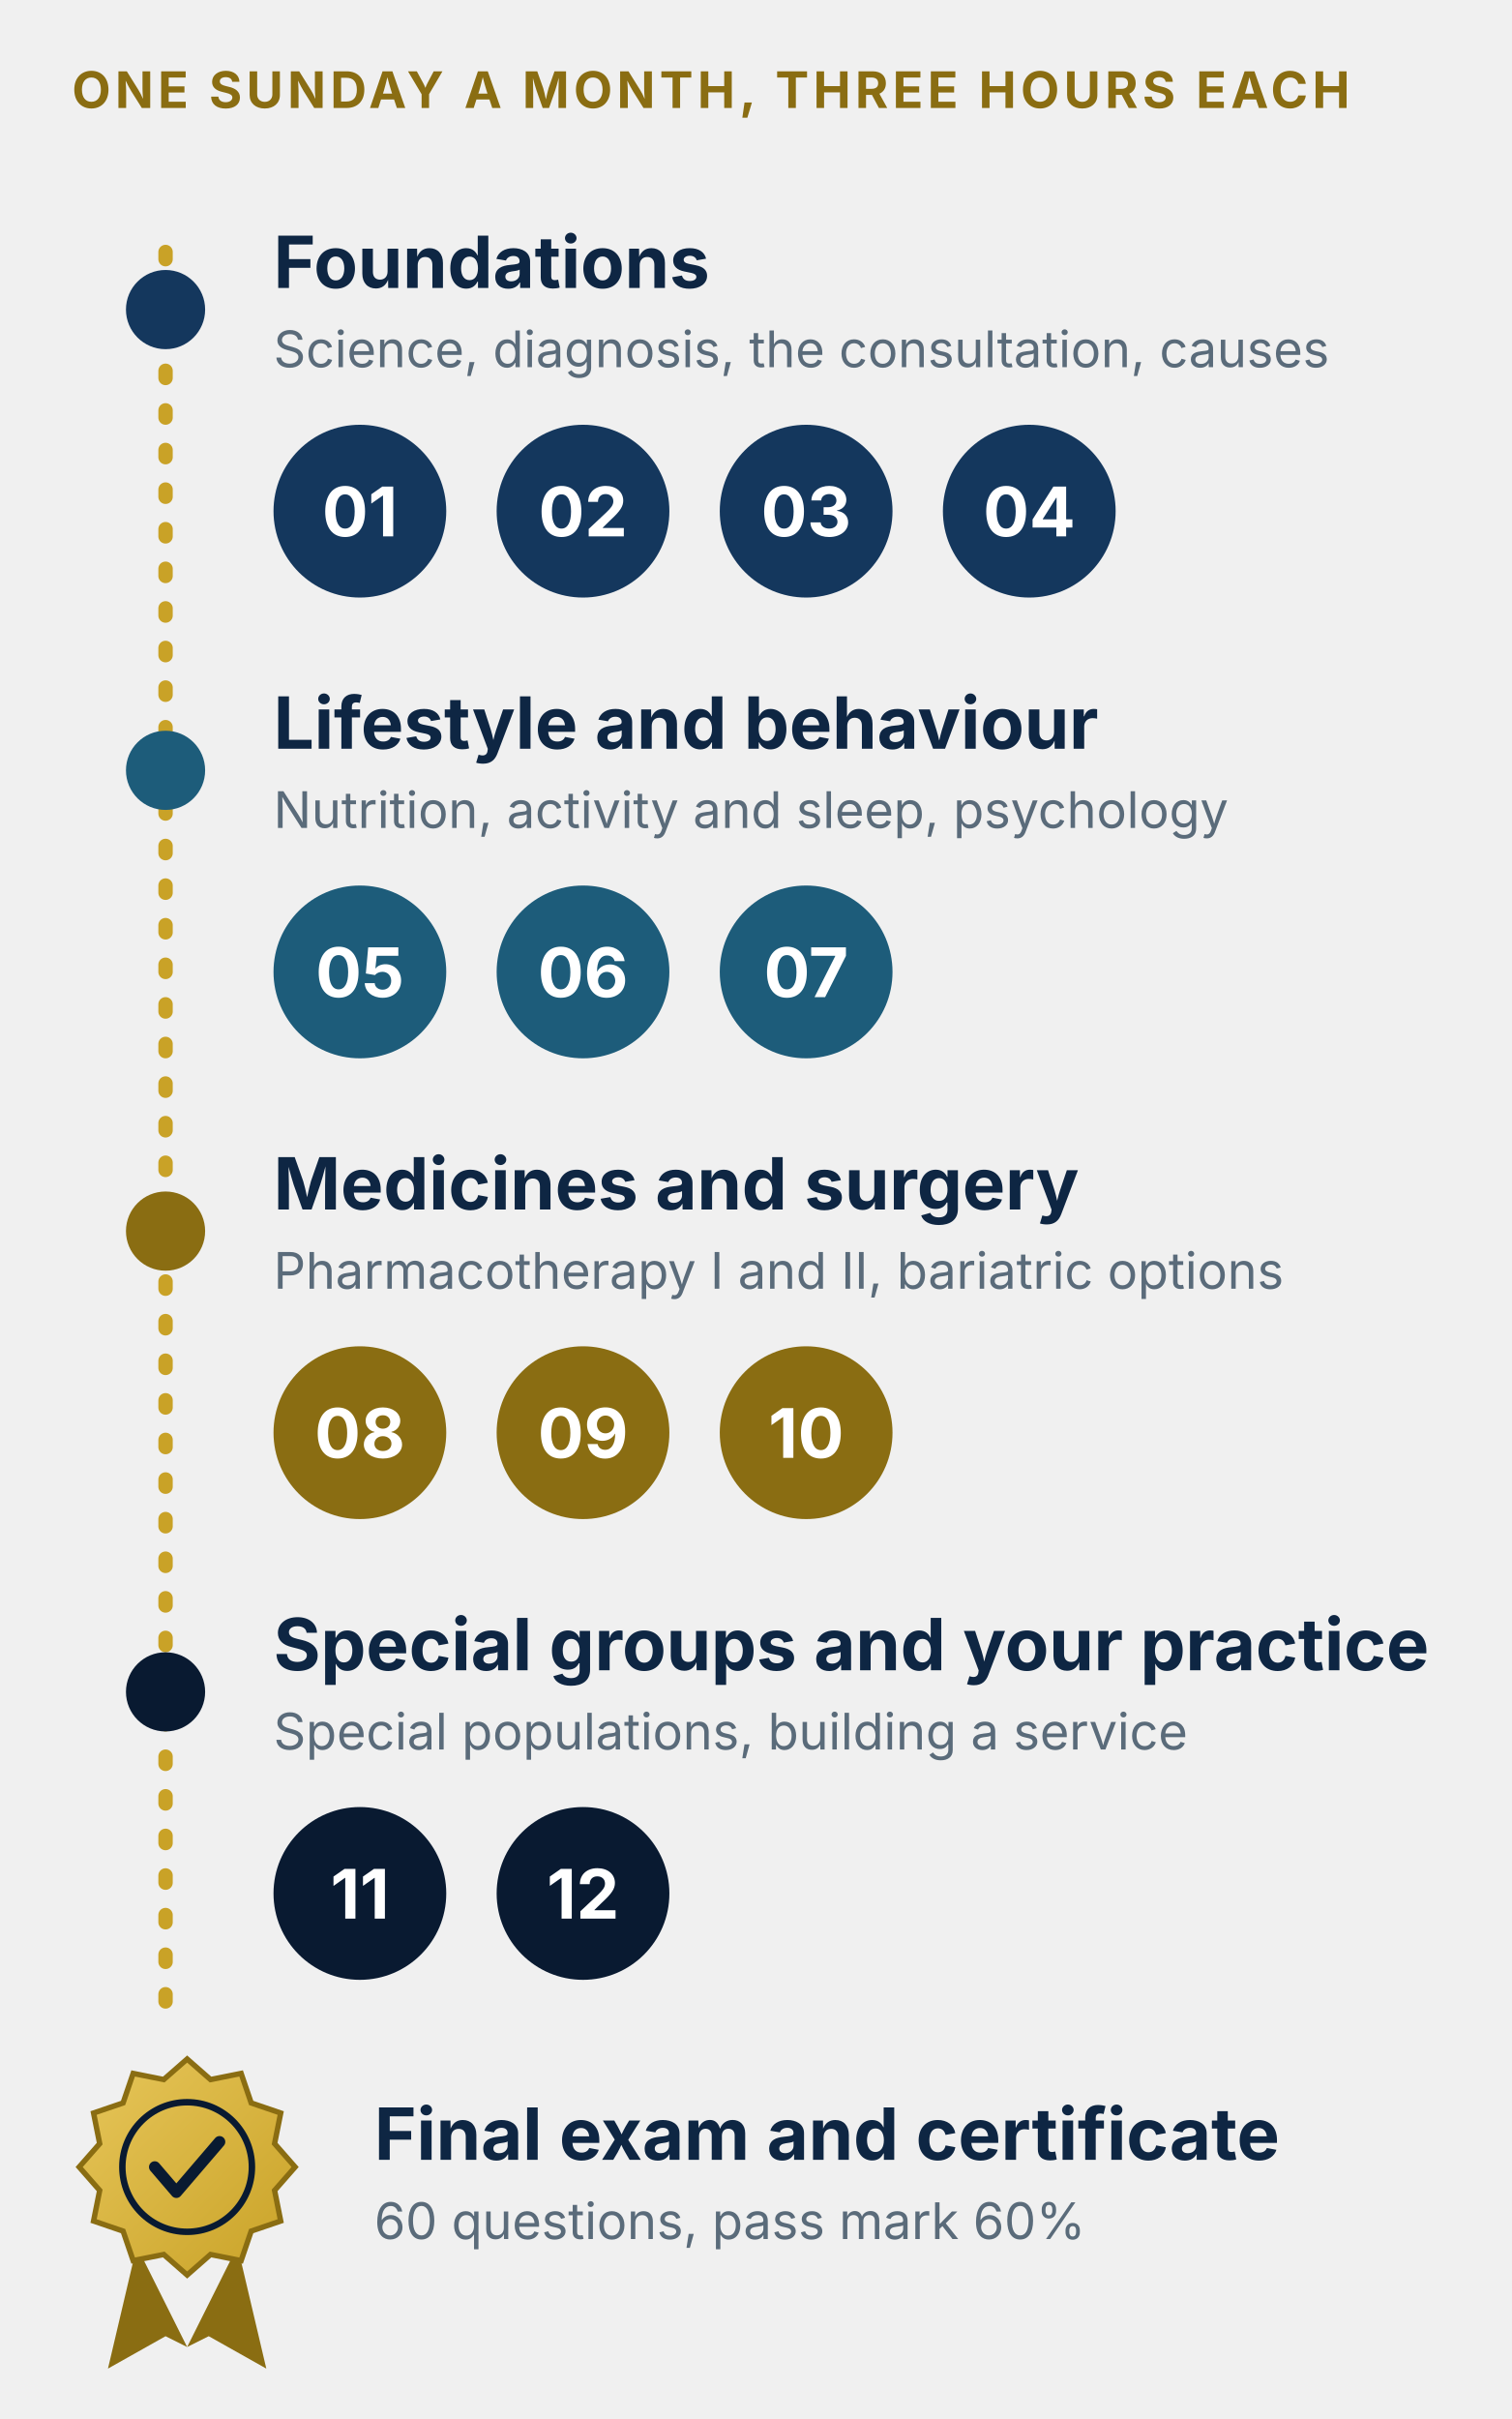
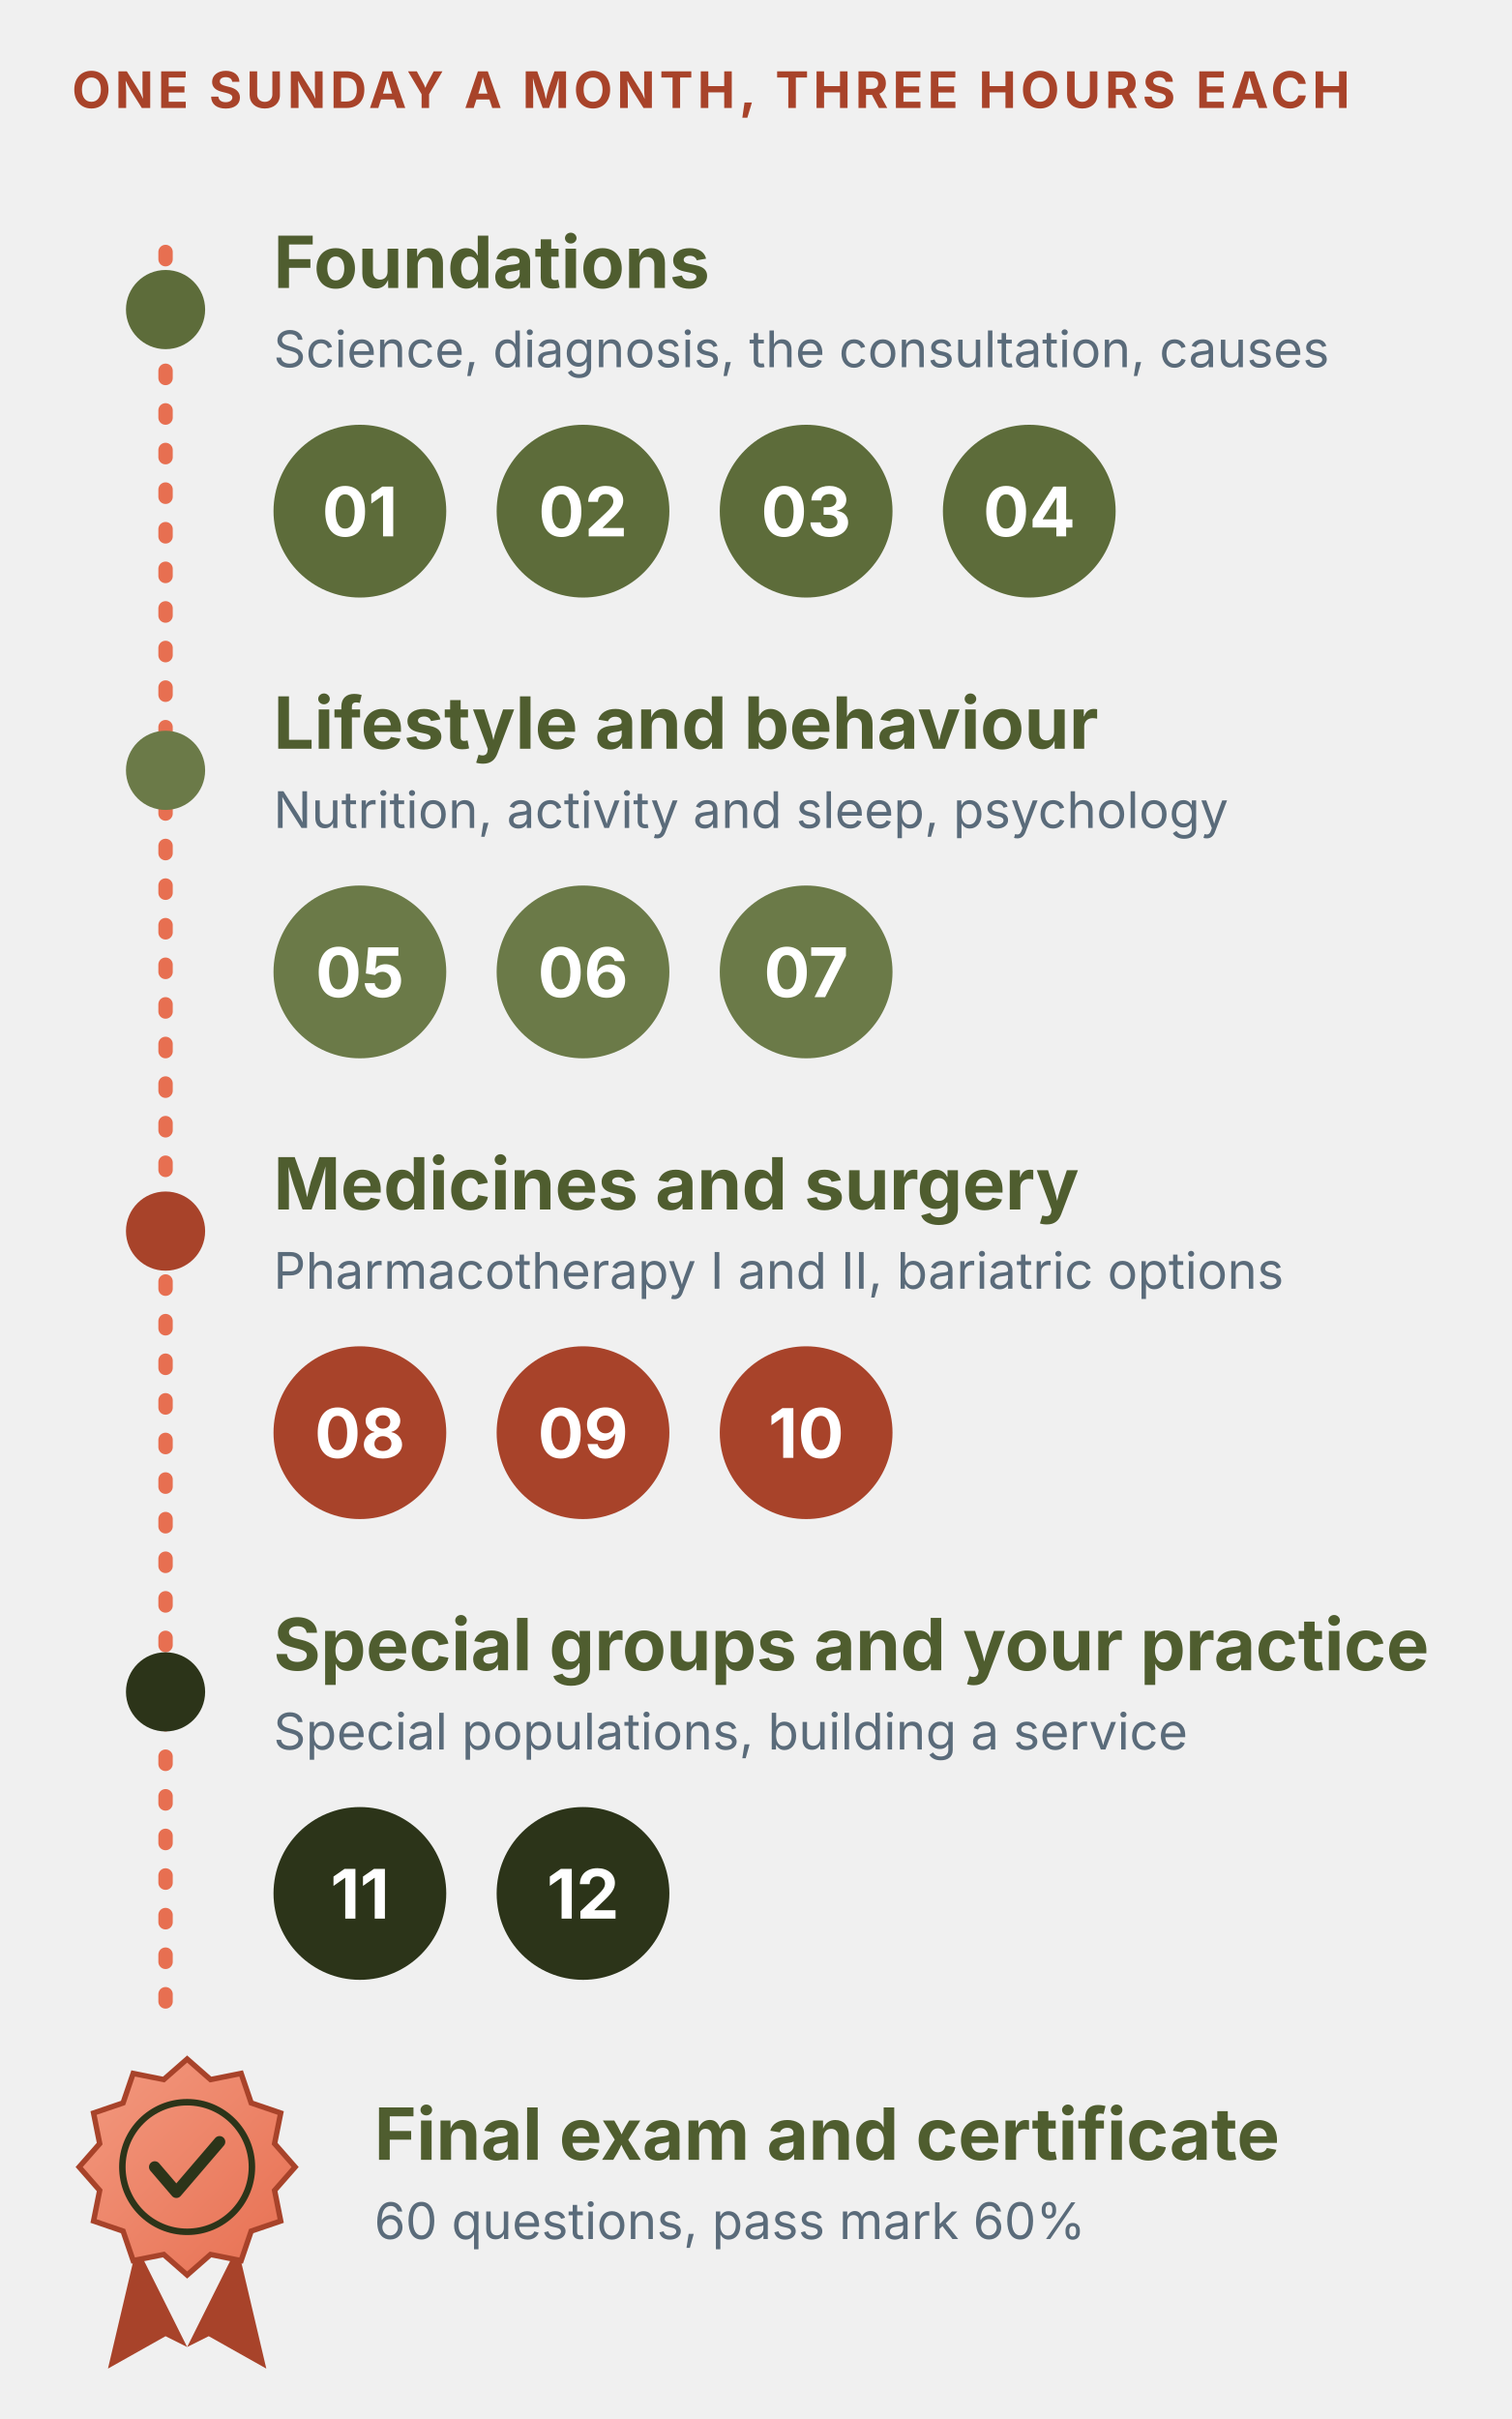
<svg xmlns="http://www.w3.org/2000/svg" viewBox="0 0 420 672" width="420" height="672" role="img" aria-labelledby="t d">
  <defs>
    <linearGradient id="gold" x1="0" y1="0" x2="1" y2="1">
-       <stop offset="0" stop-color="#e7c65a" />
-       <stop offset="1" stop-color="#c9a227" />
+       <stop offset="0" stop-color="#f39a80" />
+       <stop offset="1" stop-color="#e76f51" />
    </linearGradient>
    <linearGradient id="navy" x1="0" y1="0" x2="0" y2="1">
-       <stop offset="0" stop-color="#14375d" />
-       <stop offset="1" stop-color="#0e2643" />
+       <stop offset="0" stop-color="#5d6c3a" />
+       <stop offset="1" stop-color="#4f5d2f" />
    </linearGradient>
    <marker id="arr" viewBox="0 0 10 10" refX="8" refY="5" markerWidth="7" markerHeight="7" orient="auto-start-reverse">
-       <path d="M0 0L10 5L0 10z" fill="#c9a227" />
+       <path d="M0 0L10 5L0 10z" fill="#e76f51" />
    </marker>
  </defs>
-   <text x="20.0" y="30.0" font-family="Inter, 'Segoe UI', Roboto, Helvetica, Arial, sans-serif" font-size="14" font-weight="700" fill="#8a6d12" text-anchor="start" letter-spacing="1.2">ONE SUNDAY A MONTH, THREE HOURS EACH</text>
-   <line x1="46" y1="70" x2="46" y2="560" stroke="#c9a227" stroke-width="4" stroke-dasharray="2 9" stroke-linecap="round" />
-   <circle cx="46" cy="86" r="11" fill="#14375d" />
-   <text x="76.0" y="80.0" font-family="Inter, 'Segoe UI', Roboto, Helvetica, Arial, sans-serif" font-size="20" font-weight="700" fill="#0e2643" text-anchor="start">Foundations</text>
+   <text x="20.0" y="30.0" font-family="Inter, 'Segoe UI', Roboto, Helvetica, Arial, sans-serif" font-size="14" font-weight="700" fill="#a8432a" text-anchor="start" letter-spacing="1.2">ONE SUNDAY A MONTH, THREE HOURS EACH</text>
+   <line x1="46" y1="70" x2="46" y2="560" stroke="#e76f51" stroke-width="4" stroke-dasharray="2 9" stroke-linecap="round" />
+   <circle cx="46" cy="86" r="11" fill="#5d6c3a" />
+   <text x="76.0" y="80.0" font-family="Inter, 'Segoe UI', Roboto, Helvetica, Arial, sans-serif" font-size="20" font-weight="700" fill="#4f5d2f" text-anchor="start">Foundations</text>
  <text x="76.0" y="102.0" font-family="Inter, 'Segoe UI', Roboto, Helvetica, Arial, sans-serif" font-size="14" font-weight="400" fill="#5a6b7a" text-anchor="start">Science, diagnosis, the consultation, causes</text>
-   <circle cx="100" cy="142" r="24" fill="#14375d" />
+   <circle cx="100" cy="142" r="24" fill="#5d6c3a" />
  <text x="100.0" y="149.0" font-family="Inter, 'Segoe UI', Roboto, Helvetica, Arial, sans-serif" font-size="19" font-weight="700" fill="#fff" text-anchor="middle">01</text>
-   <circle cx="162" cy="142" r="24" fill="#14375d" />
+   <circle cx="162" cy="142" r="24" fill="#5d6c3a" />
  <text x="162.0" y="149.0" font-family="Inter, 'Segoe UI', Roboto, Helvetica, Arial, sans-serif" font-size="19" font-weight="700" fill="#fff" text-anchor="middle">02</text>
-   <circle cx="224" cy="142" r="24" fill="#14375d" />
+   <circle cx="224" cy="142" r="24" fill="#5d6c3a" />
  <text x="224.0" y="149.0" font-family="Inter, 'Segoe UI', Roboto, Helvetica, Arial, sans-serif" font-size="19" font-weight="700" fill="#fff" text-anchor="middle">03</text>
-   <circle cx="286" cy="142" r="24" fill="#14375d" />
+   <circle cx="286" cy="142" r="24" fill="#5d6c3a" />
  <text x="286.0" y="149.0" font-family="Inter, 'Segoe UI', Roboto, Helvetica, Arial, sans-serif" font-size="19" font-weight="700" fill="#fff" text-anchor="middle">04</text>
-   <circle cx="46" cy="214" r="11" fill="#1d5c7a" />
-   <text x="76.0" y="208.0" font-family="Inter, 'Segoe UI', Roboto, Helvetica, Arial, sans-serif" font-size="20" font-weight="700" fill="#0e2643" text-anchor="start">Lifestyle and behaviour</text>
+   <circle cx="46" cy="214" r="11" fill="#6b7a48" />
+   <text x="76.0" y="208.0" font-family="Inter, 'Segoe UI', Roboto, Helvetica, Arial, sans-serif" font-size="20" font-weight="700" fill="#4f5d2f" text-anchor="start">Lifestyle and behaviour</text>
  <text x="76.0" y="230.0" font-family="Inter, 'Segoe UI', Roboto, Helvetica, Arial, sans-serif" font-size="14" font-weight="400" fill="#5a6b7a" text-anchor="start">Nutrition, activity and sleep, psychology</text>
-   <circle cx="100" cy="270" r="24" fill="#1d5c7a" />
+   <circle cx="100" cy="270" r="24" fill="#6b7a48" />
  <text x="100.0" y="277.0" font-family="Inter, 'Segoe UI', Roboto, Helvetica, Arial, sans-serif" font-size="19" font-weight="700" fill="#fff" text-anchor="middle">05</text>
-   <circle cx="162" cy="270" r="24" fill="#1d5c7a" />
+   <circle cx="162" cy="270" r="24" fill="#6b7a48" />
  <text x="162.0" y="277.0" font-family="Inter, 'Segoe UI', Roboto, Helvetica, Arial, sans-serif" font-size="19" font-weight="700" fill="#fff" text-anchor="middle">06</text>
-   <circle cx="224" cy="270" r="24" fill="#1d5c7a" />
+   <circle cx="224" cy="270" r="24" fill="#6b7a48" />
  <text x="224.0" y="277.0" font-family="Inter, 'Segoe UI', Roboto, Helvetica, Arial, sans-serif" font-size="19" font-weight="700" fill="#fff" text-anchor="middle">07</text>
-   <circle cx="46" cy="342" r="11" fill="#8a6d12" />
-   <text x="76.0" y="336.0" font-family="Inter, 'Segoe UI', Roboto, Helvetica, Arial, sans-serif" font-size="20" font-weight="700" fill="#0e2643" text-anchor="start">Medicines and surgery</text>
+   <circle cx="46" cy="342" r="11" fill="#a8432a" />
+   <text x="76.0" y="336.0" font-family="Inter, 'Segoe UI', Roboto, Helvetica, Arial, sans-serif" font-size="20" font-weight="700" fill="#4f5d2f" text-anchor="start">Medicines and surgery</text>
  <text x="76.0" y="358.0" font-family="Inter, 'Segoe UI', Roboto, Helvetica, Arial, sans-serif" font-size="14" font-weight="400" fill="#5a6b7a" text-anchor="start">Pharmacotherapy I and II, bariatric options</text>
-   <circle cx="100" cy="398" r="24" fill="#8a6d12" />
+   <circle cx="100" cy="398" r="24" fill="#a8432a" />
  <text x="100.0" y="405.0" font-family="Inter, 'Segoe UI', Roboto, Helvetica, Arial, sans-serif" font-size="19" font-weight="700" fill="#fff" text-anchor="middle">08</text>
-   <circle cx="162" cy="398" r="24" fill="#8a6d12" />
+   <circle cx="162" cy="398" r="24" fill="#a8432a" />
  <text x="162.0" y="405.0" font-family="Inter, 'Segoe UI', Roboto, Helvetica, Arial, sans-serif" font-size="19" font-weight="700" fill="#fff" text-anchor="middle">09</text>
-   <circle cx="224" cy="398" r="24" fill="#8a6d12" />
+   <circle cx="224" cy="398" r="24" fill="#a8432a" />
  <text x="224.0" y="405.0" font-family="Inter, 'Segoe UI', Roboto, Helvetica, Arial, sans-serif" font-size="19" font-weight="700" fill="#fff" text-anchor="middle">10</text>
-   <circle cx="46" cy="470" r="11" fill="#091a31" />
-   <text x="76.0" y="464.0" font-family="Inter, 'Segoe UI', Roboto, Helvetica, Arial, sans-serif" font-size="20" font-weight="700" fill="#0e2643" text-anchor="start">Special groups and your practice</text>
+   <circle cx="46" cy="470" r="11" fill="#2c3419" />
+   <text x="76.0" y="464.0" font-family="Inter, 'Segoe UI', Roboto, Helvetica, Arial, sans-serif" font-size="20" font-weight="700" fill="#4f5d2f" text-anchor="start">Special groups and your practice</text>
  <text x="76.0" y="486.0" font-family="Inter, 'Segoe UI', Roboto, Helvetica, Arial, sans-serif" font-size="14" font-weight="400" fill="#5a6b7a" text-anchor="start">Special populations, building a service</text>
-   <circle cx="100" cy="526" r="24" fill="#091a31" />
+   <circle cx="100" cy="526" r="24" fill="#2c3419" />
  <text x="100.0" y="533.0" font-family="Inter, 'Segoe UI', Roboto, Helvetica, Arial, sans-serif" font-size="19" font-weight="700" fill="#fff" text-anchor="middle">11</text>
-   <circle cx="162" cy="526" r="24" fill="#091a31" />
+   <circle cx="162" cy="526" r="24" fill="#2c3419" />
  <text x="162.0" y="533.0" font-family="Inter, 'Segoe UI', Roboto, Helvetica, Arial, sans-serif" font-size="19" font-weight="700" fill="#fff" text-anchor="middle">12</text>
-   <path d="M38 624 l-8 34 l16 -9 l6 3z M66 624 l8 34 l-16 -9 l-6 3z" fill="#8a6d12" />
-   <polygon points="82.0,602.0 76.3,608.5 78.0,617.0 69.8,619.8 67.0,628.0 58.5,626.3 52.0,632.0 45.5,626.3 37.0,628.0 34.2,619.8 26.0,617.0 27.7,608.5 22.0,602.0 27.7,595.5 26.0,587.0 34.2,584.2 37.0,576.0 45.5,577.7 52.0,572.0 58.5,577.7 67.0,576.0 69.8,584.2 78.0,587.0 76.3,595.5" fill="url(#gold)" stroke="#8a6d12" stroke-width="1.5" />
-   <circle cx="52" cy="602" r="18.0" fill="none" stroke="#091a31" stroke-width="1.8" />
-   <path d="M43 602 l6 7 l12 -14" fill="none" stroke="#091a31" stroke-width="3.2" stroke-linecap="round" stroke-linejoin="round" />
-   <text x="104.0" y="600.0" font-family="Inter, 'Segoe UI', Roboto, Helvetica, Arial, sans-serif" font-size="20" font-weight="700" fill="#0e2643" text-anchor="start">Final exam and certificate</text>
+   <path d="M38 624 l-8 34 l16 -9 l6 3z M66 624 l8 34 l-16 -9 l-6 3z" fill="#a8432a" />
+   <polygon points="82.0,602.0 76.3,608.5 78.0,617.0 69.8,619.8 67.0,628.0 58.5,626.3 52.0,632.0 45.5,626.3 37.0,628.0 34.2,619.8 26.0,617.0 27.7,608.5 22.0,602.0 27.7,595.5 26.0,587.0 34.2,584.2 37.0,576.0 45.5,577.7 52.0,572.0 58.5,577.7 67.0,576.0 69.8,584.2 78.0,587.0 76.3,595.5" fill="url(#gold)" stroke="#a8432a" stroke-width="1.5" />
+   <circle cx="52" cy="602" r="18.0" fill="none" stroke="#2c3419" stroke-width="1.8" />
+   <path d="M43 602 l6 7 l12 -14" fill="none" stroke="#2c3419" stroke-width="3.2" stroke-linecap="round" stroke-linejoin="round" />
+   <text x="104.0" y="600.0" font-family="Inter, 'Segoe UI', Roboto, Helvetica, Arial, sans-serif" font-size="20" font-weight="700" fill="#4f5d2f" text-anchor="start">Final exam and certificate</text>
  <text x="104.0" y="622.0" font-family="Inter, 'Segoe UI', Roboto, Helvetica, Arial, sans-serif" font-size="14" font-weight="400" fill="#5a6b7a" text-anchor="start">60 questions, pass mark 60%</text>
</svg>
